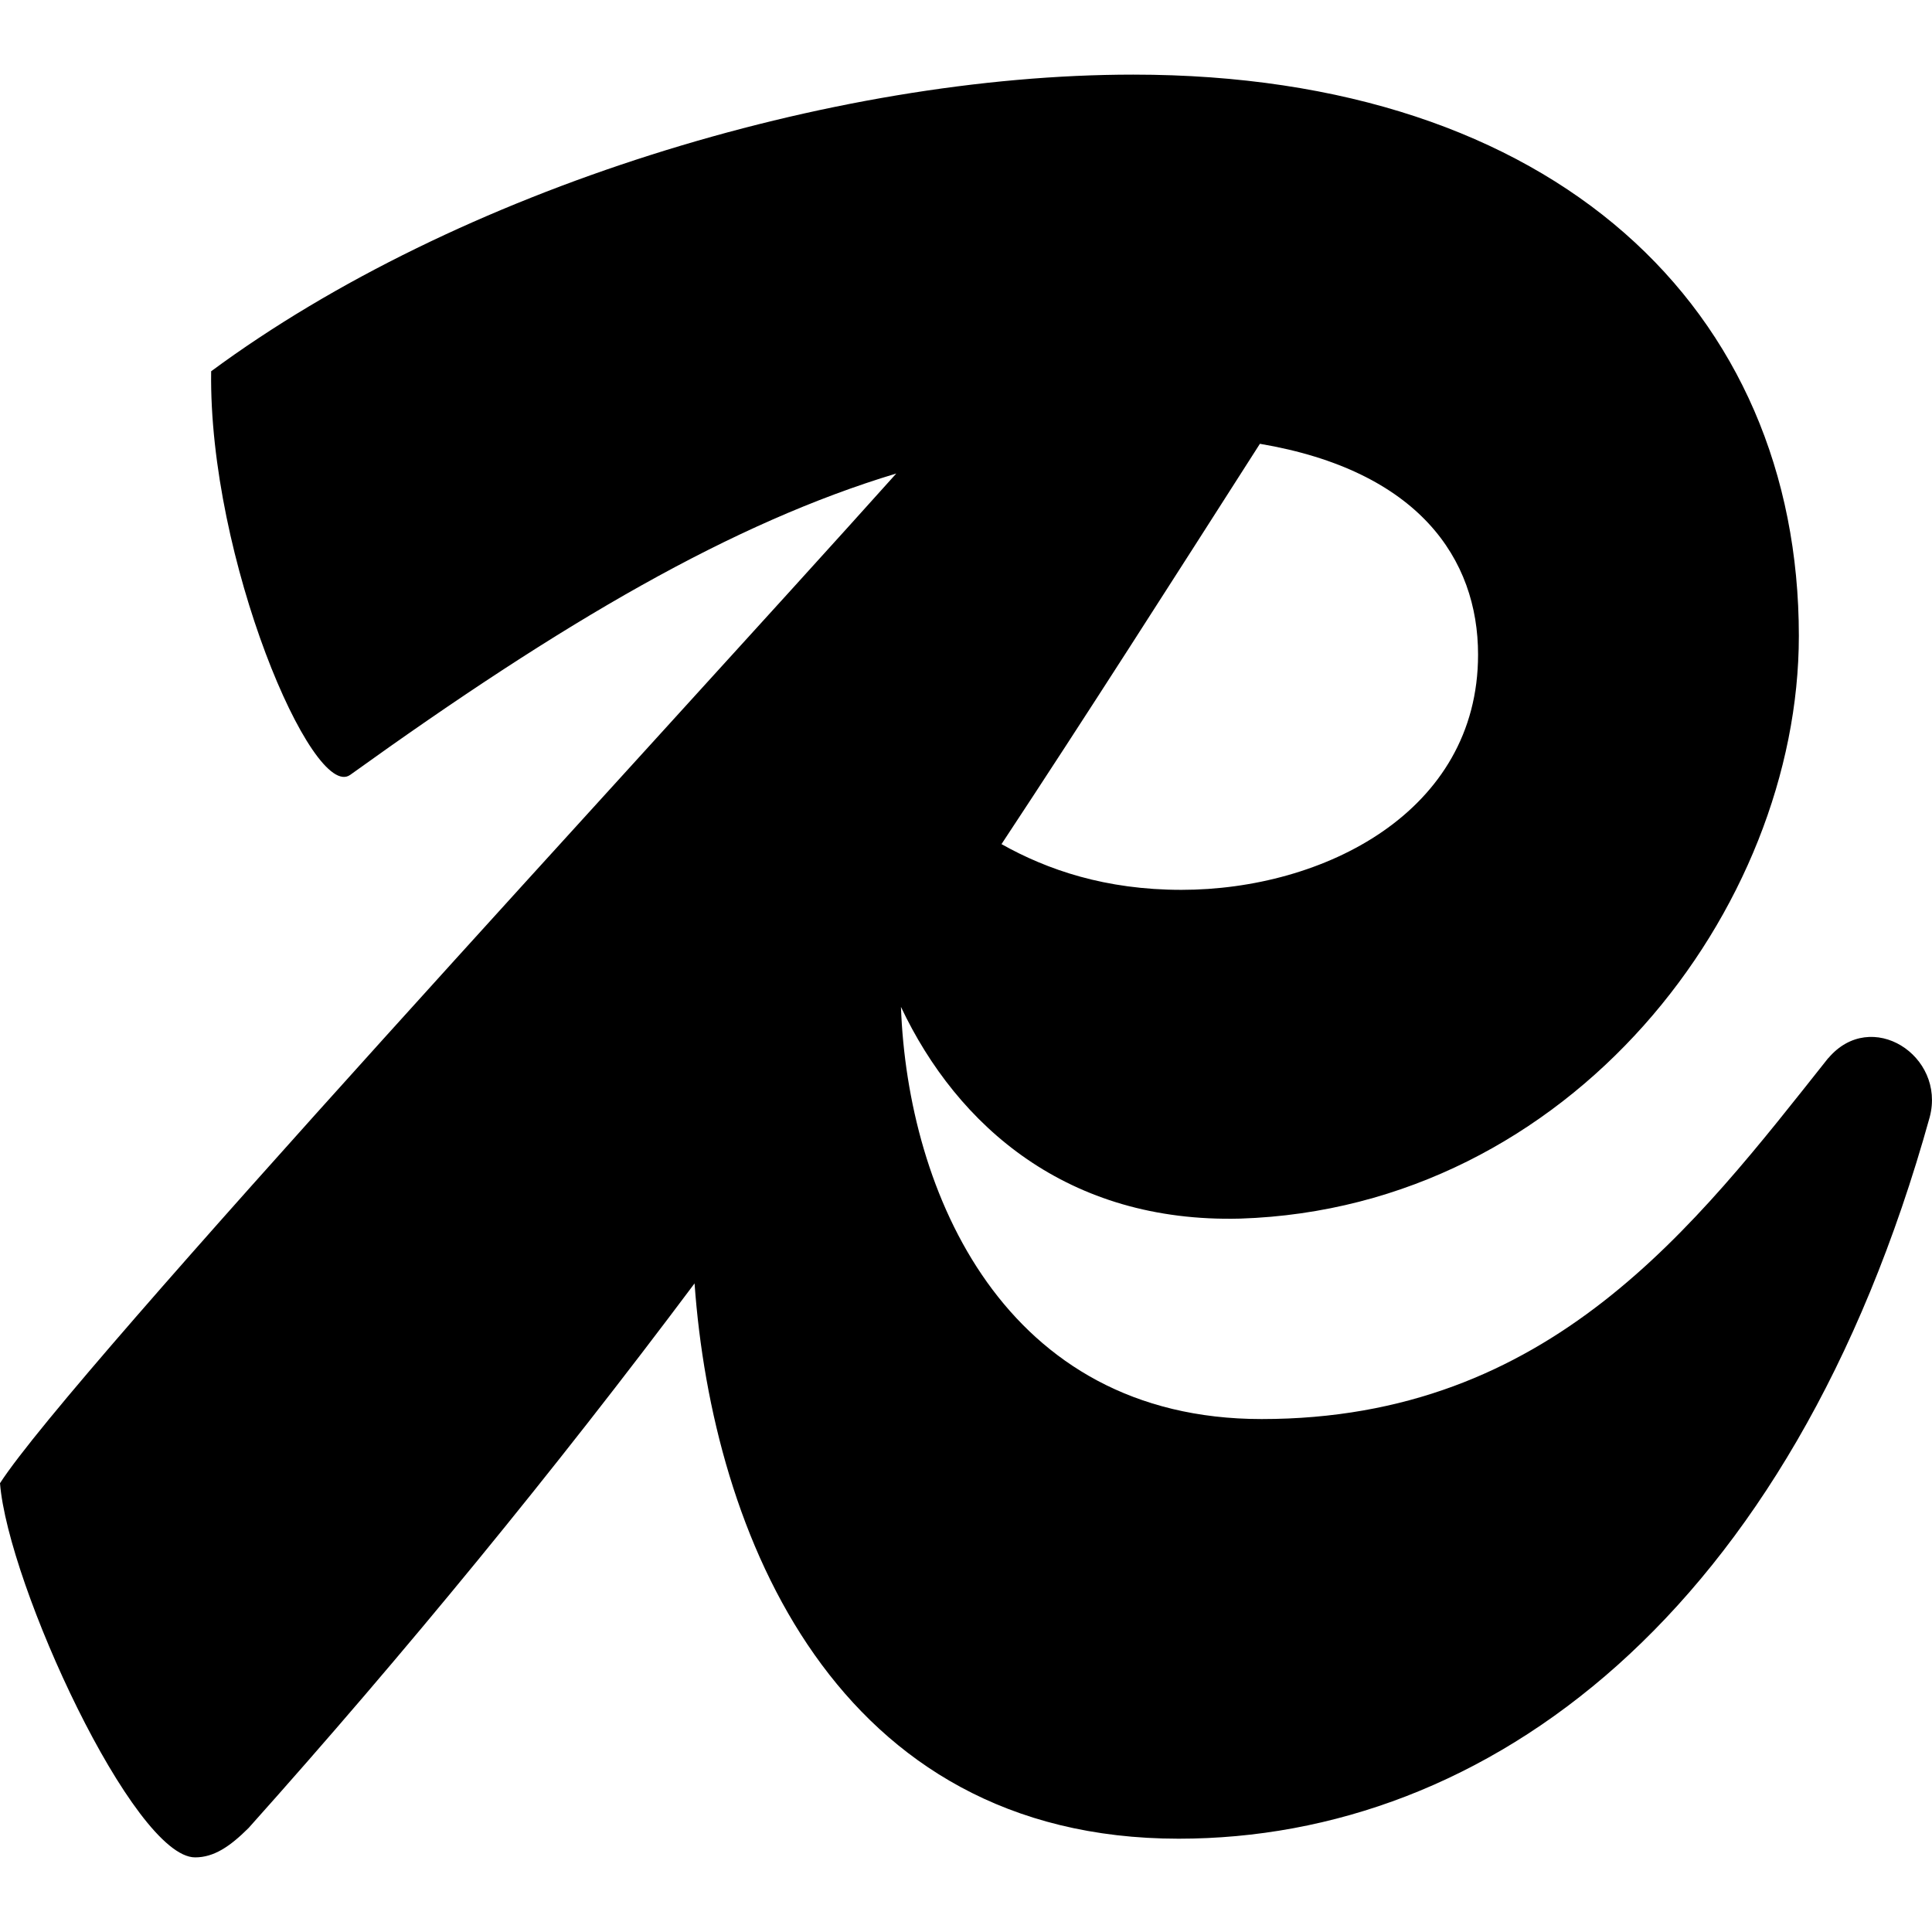
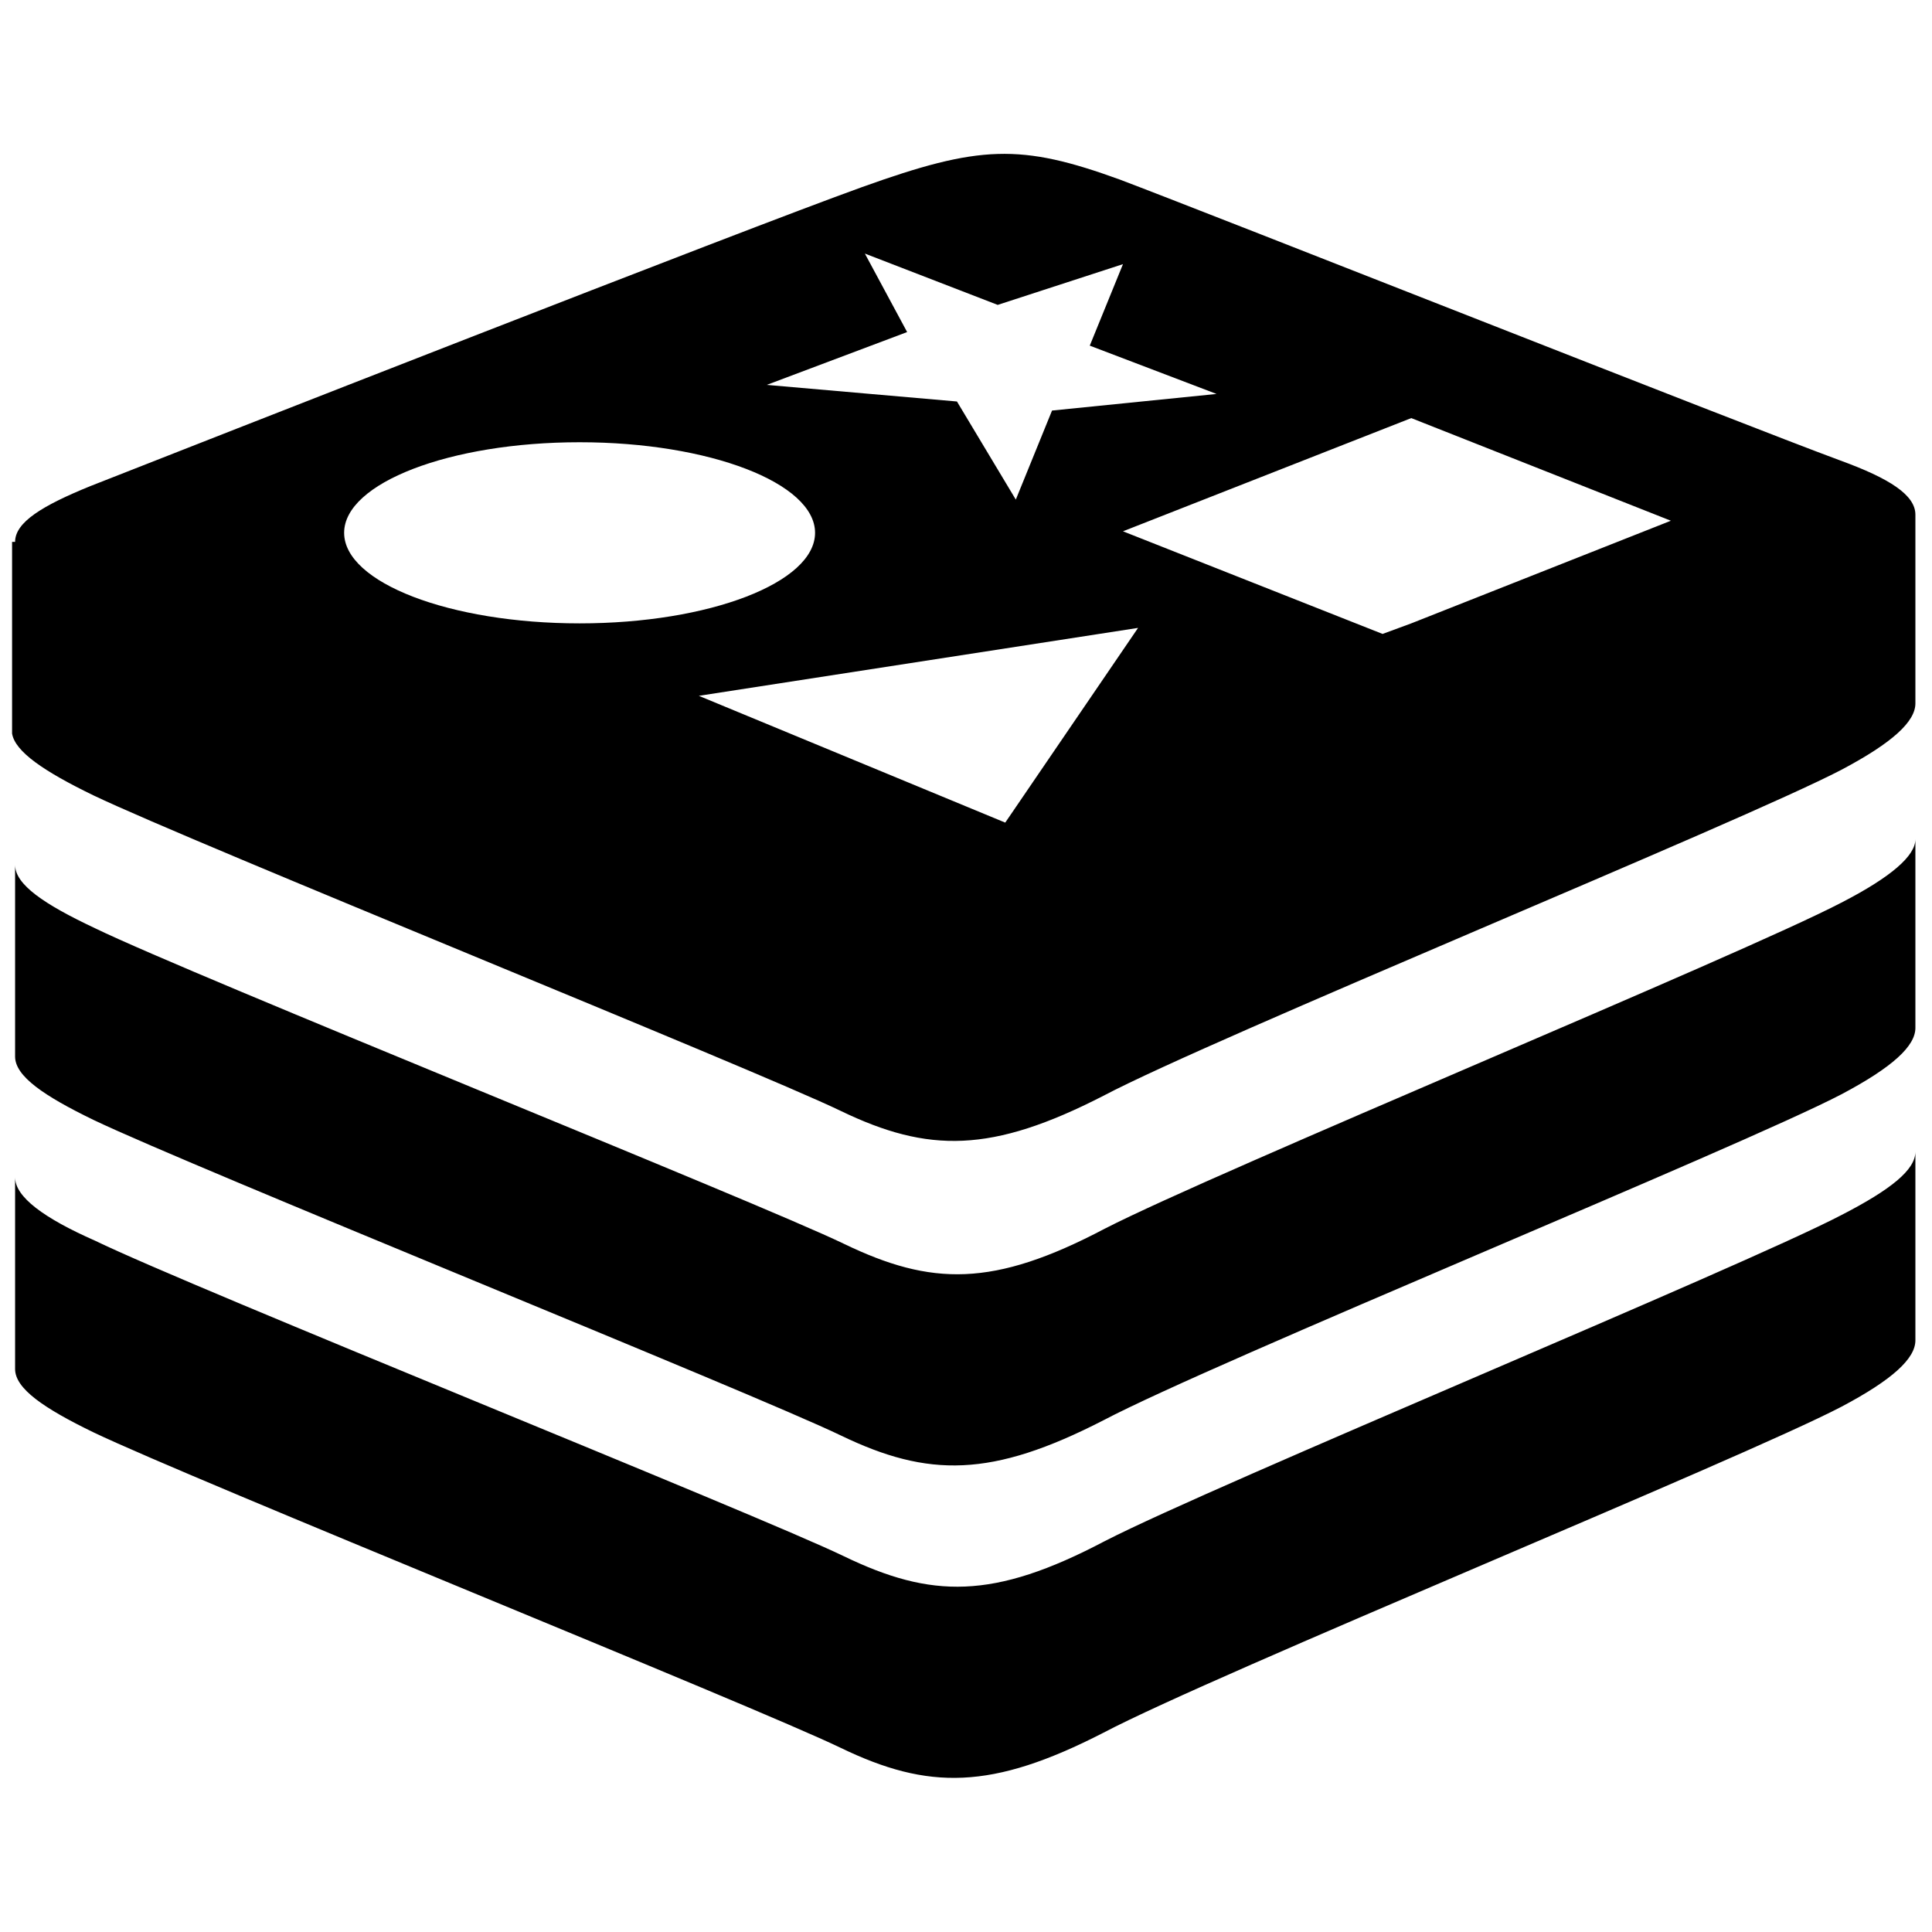
- <svg xmlns="http://www.w3.org/2000/svg" width="24" height="24" viewBox="0 0 24 24" fill="currentColor">
-   <path d="M22.71 13.145c-1.66 2.092-3.452 4.483-7.038 4.483-3.203 0-4.397-2.825-4.48-5.12.701 1.484 2.073 2.685 4.214 2.63 4.117-.133 6.94-3.852 6.94-7.239 0-4.05-3.022-6.972-8.268-6.972-3.752 0-8.4 1.428-11.455 3.685C2.59 6.937 3.885 9.958 4.35 9.626c2.648-1.904 4.748-3.13 6.784-3.744C8.12 9.244.886 17.05 0 18.425c.1 1.261 1.66 4.648 2.424 4.648.232 0 .431-.133.664-.365a100.49 100.49 0 0 0 5.54-6.765c.222 3.104 1.748 6.898 6.014 6.898 3.819 0 7.604-2.756 9.33-8.965.2-.764-.73-1.361-1.261-.73zm-4.349-5.013c0 1.959-1.926 2.922-3.685 2.922-.941 0-1.664-.247-2.235-.568 1.051-1.592 2.092-3.225 3.21-4.973 1.972.334 2.71 1.43 2.71 2.619z" />
+ <svg xmlns="http://www.w3.org/2000/svg" width="24" height="24" viewBox="0 0 128 128" fill="currentColor">
+   <path d="M6.2 52.7c6.7 3.2 43.7 18.1 49.5 20.9 5.8 2.8 10 2.8 17.4-1 7.4-3.9 42.2-18.1 48.9-21.6 3.4-1.8 4.9-3.2 4.9-4.4V34.1c0-1.3-1.7-2.4-5-3.6-6.5-2.4-41.1-16.1-47.7-18.6-6.6-2.4-9.3-2.3-17.1.5C49.3 15.2 12.6 29.6 6 32.2c-3.2 1.3-5 2.4-5 3.7H.8v12.7c.2 1.2 2.1 2.5 5.4 4.1zm60.4 1.8l-20.3-8.4 29.1-4.5-8.8 12.9zm44.1-20l-17.2 6.8-1.9.7-17.2-6.8 19.1-7.5 17.2 6.8zM60.1 22l-2.8-5.2 8.8 3.4 8.3-2.7-2.2 5.4 8.4 3.2-10.9 1.1-2.4 5.9-3.9-6.5-12.6-1.1 9.3-3.5zm-21.7 7.3c8.6 0 15.6 2.7 15.6 6s-7 6-15.6 6-15.6-2.7-15.6-6 7-6 15.6-6zM122 59.8c-6.7 3.5-41.4 17.8-48.8 21.6-7.4 3.9-11.5 3.8-17.3 1-5.8-2.8-43-17.7-49.6-20.9C2.9 59.9 1 58.6 1 57.3V70c0 1.3 1.9 2.6 5.2 4.2 6.7 3.2 43.7 18.1 49.5 20.9 5.8 2.8 10 2.8 17.4-1 7.4-3.9 42.2-18.1 48.9-21.6 3.4-1.8 4.9-3.2 4.9-4.4V55.6c0 1.1-1.6 2.5-4.9 4.2zm0 20.7c-6.7 3.5-41.4 17.8-48.8 21.6-7.4 3.9-11.5 3.8-17.3 1-5.8-2.8-43-17.7-49.6-20.9C2.9 80.7 1 79.3 1 78v12.7c0 1.3 1.9 2.6 5.2 4.2 6.7 3.2 43.7 18.1 49.5 20.9 5.8 2.8 10 2.8 17.4-1 7.4-3.9 42.2-18.1 48.9-21.6 3.4-1.8 4.9-3.2 4.9-4.4V76.3c0 1.2-1.6 2.5-4.9 4.2z" />
</svg>
